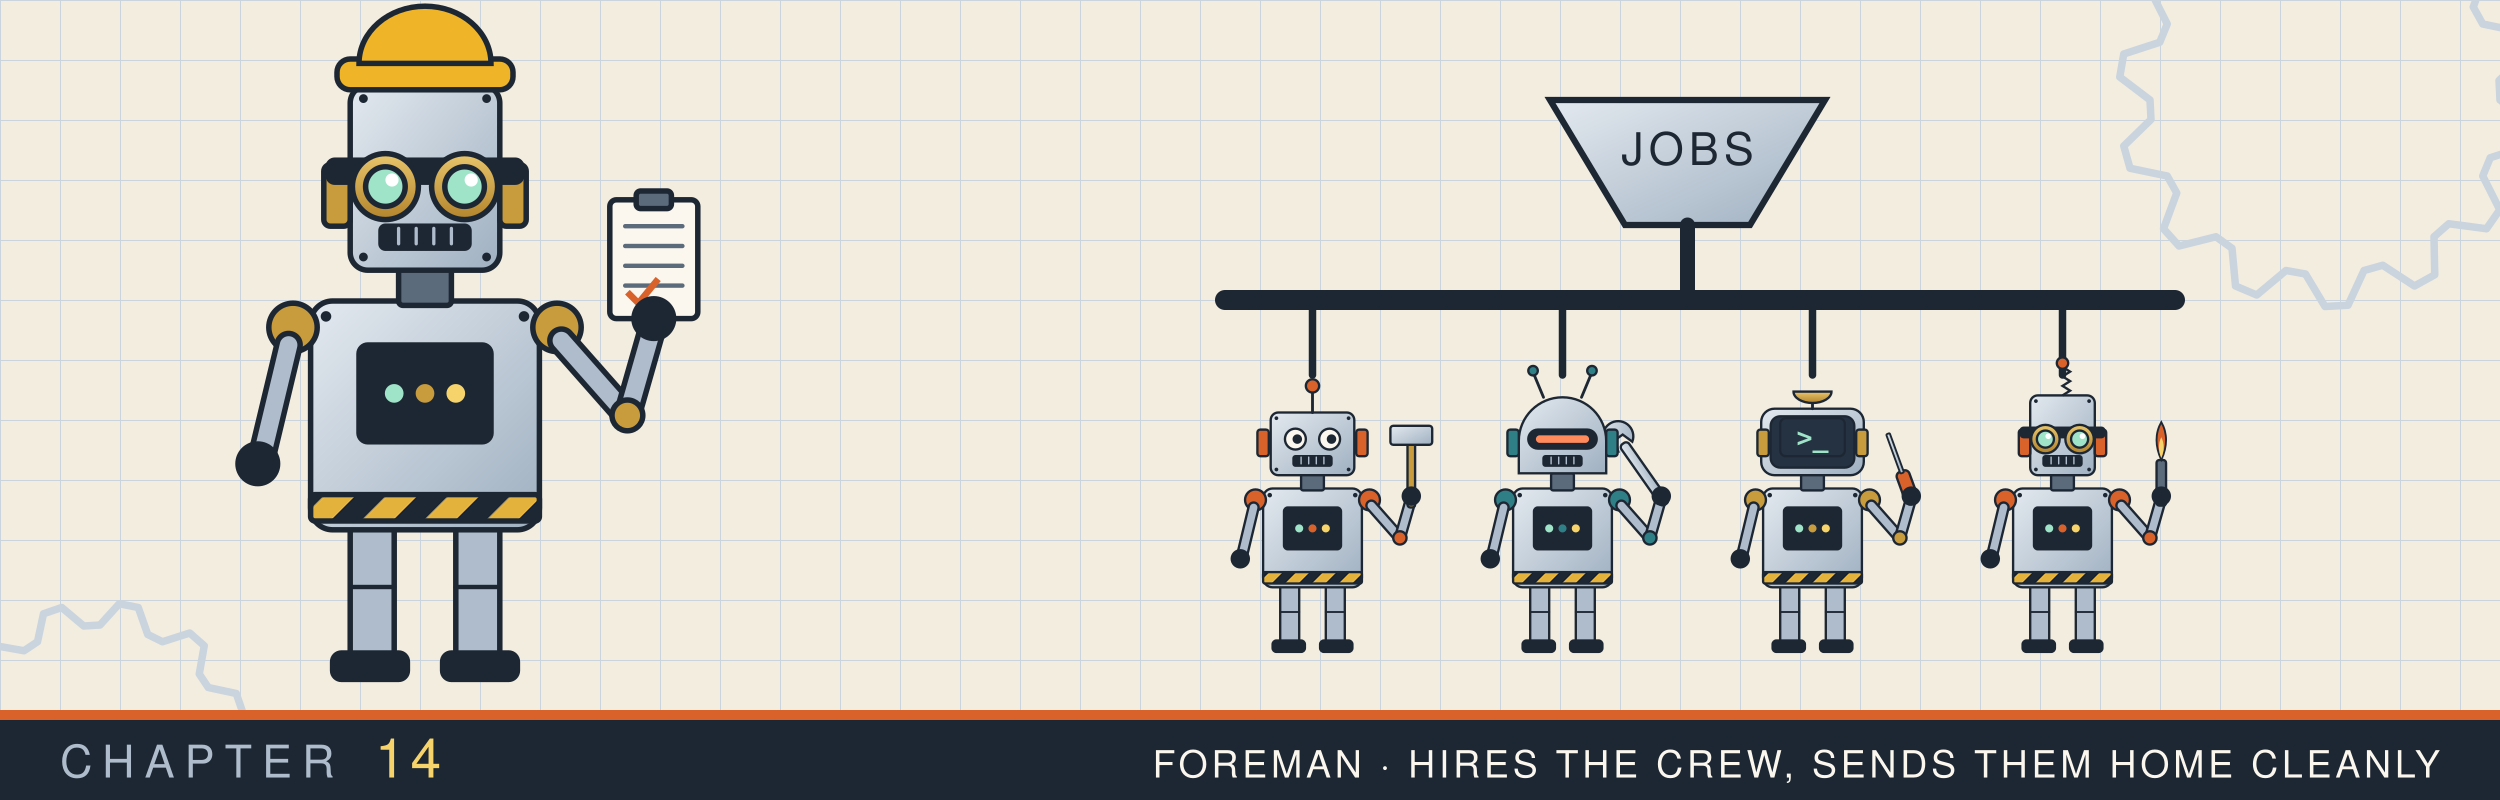
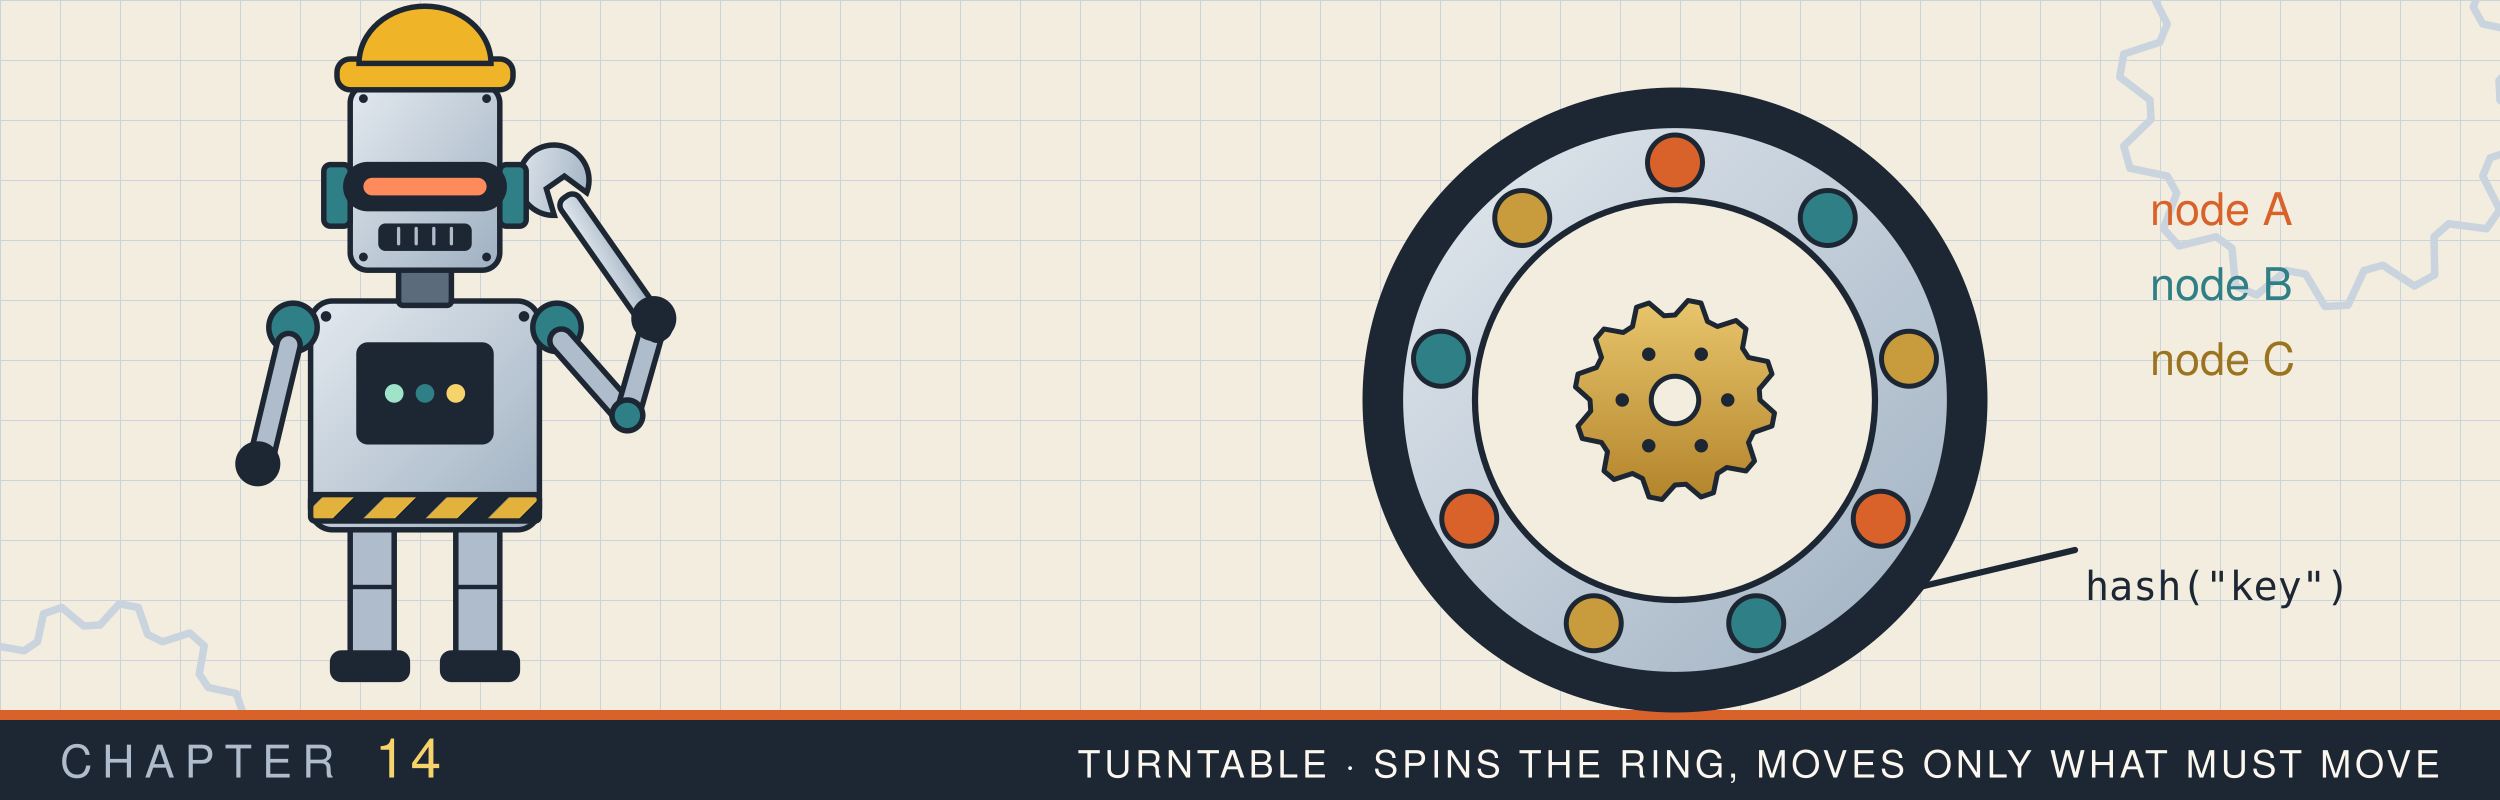
<svg xmlns="http://www.w3.org/2000/svg" viewBox="0 0 1000 320" width="1000" height="320">
  <defs>
    <pattern id="grid" width="24" height="24" patternUnits="userSpaceOnUse">
      <path d="M 24 0 L 0 0 0 24" fill="none" stroke="#c9d4de" stroke-width="0.8" />
    </pattern>
    <pattern id="hatch" width="6" height="6" patternUnits="userSpaceOnUse" patternTransform="rotate(45)">
      <line x1="0" y1="0" x2="0" y2="6" stroke="#1d2733" stroke-width="1.1" opacity="0.55" />
    </pattern>
    <pattern id="hatch-fine" width="4" height="4" patternUnits="userSpaceOnUse" patternTransform="rotate(-35)">
      <line x1="0" y1="0" x2="0" y2="4" stroke="#1d2733" stroke-width="0.7" opacity="0.4" />
    </pattern>
    <pattern id="stripes" width="20" height="20" patternUnits="userSpaceOnUse" patternTransform="rotate(45)">
      <rect width="10" height="20" fill="#1d2733" />
      <rect x="10" width="10" height="20" fill="#e3b23c" />
    </pattern>
    <linearGradient id="steel" x1="0" x2="1" y1="0" y2="1">
      <stop offset="0" stop-color="#e3e9ef" />
      <stop offset="1" stop-color="#9fb0c1" />
    </linearGradient>
    <linearGradient id="brass" x1="0" x2="0" y1="0" y2="1">
      <stop offset="0" stop-color="#e8c56b" />
      <stop offset="1" stop-color="#b3842c" />
    </linearGradient>
    <linearGradient id="copper" x1="0" x2="0" y1="0" y2="1">
      <stop offset="0" stop-color="#ee8a52" />
      <stop offset="1" stop-color="#b9471b" />
    </linearGradient>
  </defs>
  <rect x="0.0" y="0.0" width="1000.0" height="320.0" rx="0" fill="#f3ede0" stroke="none" stroke-width="0" />
  <rect x="0.0" y="0.0" width="1000.0" height="320.0" rx="0" fill="url(#grid)" stroke="none" stroke-width="0" />
  <polygon points="1000.0,40.0 1012.1,49.2 1010.5,58.4 996.1,63.1 993.1,70.4 999.9,83.9 994.6,91.5 979.5,89.5 973.6,94.7 973.9,109.9 965.8,114.4 953.1,106.1 945.6,108.2 939.2,122.1 930.0,122.6 922.2,109.6 914.4,108.2 902.7,118.0 894.2,114.4 892.8,99.3 886.4,94.7 871.6,98.4 865.4,91.5 870.7,77.2 866.9,70.4 852.0,67.3 849.5,58.4 860.4,47.8 860.0,40.0 847.9,30.8 849.5,21.6 863.9,16.9 866.9,9.6 860.1,-3.9 865.4,-11.5 880.5,-9.5 886.4,-14.7 886.1,-29.9 894.2,-34.4 906.9,-26.1 914.4,-28.2 920.8,-42.1 930.0,-42.6 937.8,-29.6 945.6,-28.2 957.3,-38.0 965.8,-34.4 967.2,-19.3 973.6,-14.7 988.4,-18.4 994.6,-11.5 989.3,2.8 993.1,9.6 1008.0,12.7 1010.5,21.6 999.6,32.2" fill="none" stroke="#c9d4de" stroke-width="3" stroke-linejoin="round" />
  <polygon points="90.0,300.0 98.5,307.7 97.0,315.3 86.2,319.1 83.3,325.0 86.8,335.9 81.7,341.7 70.4,339.7 65.0,343.3 62.6,354.5 55.3,357.0 46.5,349.6 40.0,350.0 32.3,358.5 24.7,357.0 20.9,346.2 15.0,343.3 4.1,346.8 -1.7,341.7 0.3,330.4 -3.3,325.0 -14.5,322.6 -17.0,315.3 -9.6,306.5 -10.0,300.0 -18.5,292.3 -17.0,284.7 -6.2,280.9 -3.3,275.0 -6.8,264.1 -1.7,258.3 9.6,260.3 15.0,256.7 17.4,245.5 24.7,243.0 33.5,250.4 40.0,250.0 47.7,241.5 55.3,243.0 59.1,253.8 65.0,256.7 75.9,253.2 81.7,258.3 79.7,269.6 83.3,275.0 94.5,277.4 97.0,284.7 89.6,293.5" fill="none" stroke="#c9d4de" stroke-width="3" stroke-linejoin="round" />
  <rect x="0.0" y="288.0" width="1000.0" height="32.0" rx="0" fill="#1d2733" stroke="none" stroke-width="0" />
  <rect x="0.0" y="284.0" width="1000.0" height="4.0" rx="0" fill="#d9622b" stroke="none" stroke-width="0" />
  <text x="24.0" y="311.0" font-family="DIN Condensed, Avenir Next Condensed, Helvetica Neue, sans-serif" font-size="18" fill="#aebccb" text-anchor="start" font-weight="normal" letter-spacing="4">CHAPTER</text>
-   <text x="976.0" y="311.0" font-family="DIN Condensed, Avenir Next Condensed, Helvetica Neue, sans-serif" font-size="15" fill="#fbf7ee" text-anchor="end" font-weight="normal" letter-spacing="1.5">FOREMAN · HIRES THE CREW, SENDS THEM HOME CLEANLY</text>
+   <text x="976.0" y="311.0" font-family="DIN Condensed, Avenir Next Condensed, Helvetica Neue, sans-serif" font-size="15" fill="#fbf7ee" text-anchor="end" font-weight="normal" letter-spacing="1.5">TURNTABLE · SPINS THE RING, MOVES ONLY WHAT MUST MOVE</text>
  <text x="150.0" y="311.0" font-family="DIN Condensed, Avenir Next Condensed, Helvetica Neue, sans-serif" font-size="22" fill="#f6d36b" text-anchor="start" font-weight="normal" letter-spacing="2">14</text>
  <g transform="translate(170.0 270.0) scale(0.88)">
-     <rect x="-34.0" y="-70.0" width="20.0" height="64.0" rx="3" fill="#aebccb" stroke="#1d2733" stroke-width="2.5" />
-     <rect x="14.0" y="-70.0" width="20.0" height="64.0" rx="3" fill="#aebccb" stroke="#1d2733" stroke-width="2.5" />
-     <rect x="-42.0" y="-10.0" width="34.0" height="12.0" rx="4" fill="#1d2733" stroke="#1d2733" stroke-width="2.5" />
-     <rect x="8.0" y="-10.0" width="34.0" height="12.0" rx="4" fill="#1d2733" stroke="#1d2733" stroke-width="2.5" />
-     <line x1="-34.0" y1="-40.0" x2="-14.0" y2="-40.0" stroke="#1d2733" stroke-width="2" stroke-linecap="round" />
-     <line x1="14.0" y1="-40.0" x2="34.0" y2="-40.0" stroke="#1d2733" stroke-width="2" stroke-linecap="round" />
-     <rect x="-52.0" y="-170.0" width="104.0" height="104.0" rx="10" fill="url(#steel)" stroke="#1d2733" stroke-width="2.5" />
-     <circle cx="-45.0" cy="-163.0" r="2.4" fill="#1d2733" />
-     <circle cx="45.0" cy="-163.0" r="2.4" fill="#1d2733" />
-     <circle cx="-45.0" cy="-73.0" r="2.4" fill="#1d2733" />
-     <circle cx="45.0" cy="-73.0" r="2.4" fill="#1d2733" />
-     <rect x="-30.0" y="-150.0" width="60.0" height="44.0" rx="4" fill="#1d2733" stroke="#1d2733" stroke-width="2.5" />
-     <rect x="-52.0" y="-82.0" width="104.0" height="12.0" rx="2" fill="url(#stripes)" stroke="#1d2733" stroke-width="2.5" />
-     <circle cx="-14.0" cy="-128.0" r="5.0" fill="#9fe3c8" stroke="#1d2733" stroke-width="1.5" />
-     <circle cx="0.0" cy="-128.0" r="5.0" fill="#c89b3c" stroke="#1d2733" stroke-width="1.5" />
-     <circle cx="14.0" cy="-128.0" r="5.0" fill="#f6d36b" stroke="#1d2733" stroke-width="1.5" />
-     <circle cx="-60.0" cy="-158.0" r="11.0" fill="#c89b3c" stroke="#1d2733" stroke-width="2.5" />
-     <line x1="-62.0" y1="-150.0" x2="-74.0" y2="-100.0" stroke="#1d2733" stroke-width="13" stroke-linecap="round" />
-     <line x1="-62.0" y1="-150.0" x2="-74.0" y2="-100.0" stroke="#aebccb" stroke-width="8" stroke-linecap="round" />
-     <circle cx="-76.0" cy="-96.0" r="9.0" fill="#1d2733" stroke="#1d2733" stroke-width="2.5" />
-     <circle cx="60.0" cy="-158.0" r="11.0" fill="#c89b3c" stroke="#1d2733" stroke-width="2.5" />
-     <line x1="62.0" y1="-152.0" x2="92.0" y2="-118.0" stroke="#1d2733" stroke-width="13" stroke-linecap="round" />
-     <line x1="62.0" y1="-152.0" x2="92.0" y2="-118.0" stroke="#aebccb" stroke-width="8" stroke-linecap="round" />
-     <line x1="92.0" y1="-118.0" x2="104.0" y2="-160.0" stroke="#1d2733" stroke-width="13" stroke-linecap="round" />
-     <line x1="92.0" y1="-118.0" x2="104.0" y2="-160.0" stroke="#aebccb" stroke-width="8" stroke-linecap="round" />
-     <circle cx="92.0" cy="-118.0" r="7.0" fill="#c89b3c" stroke="#1d2733" stroke-width="2.5" />
-     <rect x="84.0" y="-216.0" width="40.0" height="54.0" rx="3" fill="#fbf7ee" stroke="#1d2733" stroke-width="2.5" />
-     <rect x="96.0" y="-220.0" width="16.0" height="8.0" rx="2" fill="#5b6b7c" stroke="#1d2733" stroke-width="2.5" />
-     <line x1="91.0" y1="-204.0" x2="117.0" y2="-204.0" stroke="#5b6b7c" stroke-width="2" stroke-linecap="round" />
-     <line x1="91.0" y1="-195.0" x2="117.0" y2="-195.0" stroke="#5b6b7c" stroke-width="2" stroke-linecap="round" />
-     <line x1="91.0" y1="-186.0" x2="117.0" y2="-186.0" stroke="#5b6b7c" stroke-width="2" stroke-linecap="round" />
-     <line x1="91.0" y1="-177.0" x2="117.0" y2="-177.0" stroke="#5b6b7c" stroke-width="2" stroke-linecap="round" />
-     <path d="M 92.0 -174.0 l 5 5 l 9 -11" fill="none" stroke="#d9622b" stroke-width="3" />
-     <circle cx="104.0" cy="-162.0" r="9.0" fill="#1d2733" stroke="#1d2733" stroke-width="2.5" />
-     <rect x="-12.0" y="-186.0" width="24.0" height="18.0" rx="2" fill="#5b6b7c" stroke="#1d2733" stroke-width="2.5" />
-     <rect x="-34.0" y="-268.0" width="68.0" height="84.0" rx="8" fill="url(#steel)" stroke="#1d2733" stroke-width="2.5" />
-     <circle cx="-28.0" cy="-262.0" r="2" fill="#1d2733" />
-     <circle cx="28.0" cy="-262.0" r="2" fill="#1d2733" />
-     <circle cx="-28.0" cy="-190.0" r="2" fill="#1d2733" />
-     <circle cx="28.0" cy="-190.0" r="2" fill="#1d2733" />
-     <rect x="-46.0" y="-232.0" width="12.0" height="28.0" rx="3" fill="#c89b3c" stroke="#1d2733" stroke-width="2.5" />
-     <rect x="34.0" y="-232.0" width="12.0" height="28.0" rx="3" fill="#c89b3c" stroke="#1d2733" stroke-width="2.5" />
-     <rect x="-44.0" y="-234.0" width="88.0" height="10.0" rx="3" fill="#1d2733" stroke="#1d2733" stroke-width="2.5" />
-     <circle cx="-18.0" cy="-222.0" r="15.0" fill="url(#brass)" stroke="#1d2733" stroke-width="2.5" />
-     <circle cx="18.0" cy="-222.0" r="15.0" fill="url(#brass)" stroke="#1d2733" stroke-width="2.5" />
-     <circle cx="-18.0" cy="-222.0" r="9.0" fill="#9fe3c8" stroke="#1d2733" stroke-width="2.5" />
-     <circle cx="18.0" cy="-222.0" r="9.0" fill="#9fe3c8" stroke="#1d2733" stroke-width="2.5" />
-     <circle cx="-15.0" cy="-225.0" r="3.0" fill="#ffffff" stroke="none" stroke-width="0" />
-     <circle cx="21.0" cy="-225.0" r="3.0" fill="#ffffff" stroke="none" stroke-width="0" />
-     <rect x="-20.0" y="-204.0" width="40.0" height="10.0" rx="2" fill="#1d2733" stroke="#1d2733" stroke-width="2.5" />
-     <line x1="-12.0" y1="-203.0" x2="-12.0" y2="-196.0" stroke="#aebccb" stroke-width="1.5" stroke-linecap="round" />
-     <line x1="-4.0" y1="-203.0" x2="-4.0" y2="-196.0" stroke="#aebccb" stroke-width="1.5" stroke-linecap="round" />
-     <line x1="4.0" y1="-203.0" x2="4.0" y2="-196.0" stroke="#aebccb" stroke-width="1.5" stroke-linecap="round" />
-     <line x1="12.0" y1="-203.0" x2="12.0" y2="-196.0" stroke="#aebccb" stroke-width="1.5" stroke-linecap="round" />
-     <rect x="-40.0" y="-280.0" width="80.0" height="14.0" rx="6" fill="#f0b429" stroke="#1d2733" stroke-width="2.5" />
-     <path d="M -30 -278.0 a 30 26 0 0 1 60 0 z" fill="#f0b429" stroke="#1d2733" stroke-width="2.5" />
-   </g>
-   <path d="M 620.0 40.0 h 110 l -30 50 h -50 z" fill="url(#steel)" stroke="#1d2733" stroke-width="2.5" />
-   <text x="675.0" y="66.0" font-family="DIN Condensed, Avenir Next Condensed, Helvetica Neue, sans-serif" font-size="18" fill="#1d2733" text-anchor="middle" font-weight="normal" letter-spacing="2">JOBS</text>
-   <line x1="675.0" y1="90.0" x2="675.0" y2="116.0" stroke="#1d2733" stroke-width="6" stroke-linecap="round" />
-   <line x1="490.0" y1="120.0" x2="870.0" y2="120.0" stroke="#1d2733" stroke-width="8" stroke-linecap="round" />
-   <line x1="525.0" y1="120.0" x2="525.0" y2="150.0" stroke="#1d2733" stroke-width="3" stroke-linecap="round" />
-   <g transform="translate(525.0 260.0) scale(0.38)">
-     <rect x="-34.0" y="-70.0" width="20.0" height="64.0" rx="3" fill="#aebccb" stroke="#1d2733" stroke-width="2.5" />
-     <rect x="14.0" y="-70.0" width="20.0" height="64.0" rx="3" fill="#aebccb" stroke="#1d2733" stroke-width="2.5" />
-     <rect x="-42.0" y="-10.0" width="34.0" height="12.0" rx="4" fill="#1d2733" stroke="#1d2733" stroke-width="2.5" />
-     <rect x="8.0" y="-10.0" width="34.0" height="12.0" rx="4" fill="#1d2733" stroke="#1d2733" stroke-width="2.5" />
-     <line x1="-34.0" y1="-40.0" x2="-14.0" y2="-40.0" stroke="#1d2733" stroke-width="2" stroke-linecap="round" />
-     <line x1="14.0" y1="-40.0" x2="34.0" y2="-40.0" stroke="#1d2733" stroke-width="2" stroke-linecap="round" />
-     <rect x="-52.0" y="-170.0" width="104.0" height="104.0" rx="10" fill="url(#steel)" stroke="#1d2733" stroke-width="2.5" />
-     <circle cx="-45.0" cy="-163.0" r="2.4" fill="#1d2733" />
-     <circle cx="45.0" cy="-163.0" r="2.4" fill="#1d2733" />
-     <circle cx="-45.0" cy="-73.0" r="2.4" fill="#1d2733" />
-     <circle cx="45.0" cy="-73.0" r="2.4" fill="#1d2733" />
-     <rect x="-30.0" y="-150.0" width="60.0" height="44.0" rx="4" fill="#1d2733" stroke="#1d2733" stroke-width="2.5" />
-     <rect x="-52.0" y="-82.0" width="104.0" height="12.0" rx="2" fill="url(#stripes)" stroke="#1d2733" stroke-width="2.5" />
-     <circle cx="-14.0" cy="-128.0" r="5.0" fill="#9fe3c8" stroke="#1d2733" stroke-width="1.5" />
-     <circle cx="0.0" cy="-128.0" r="5.0" fill="#d9622b" stroke="#1d2733" stroke-width="1.5" />
-     <circle cx="14.0" cy="-128.0" r="5.0" fill="#f6d36b" stroke="#1d2733" stroke-width="1.5" />
-     <circle cx="-60.0" cy="-158.0" r="11.0" fill="#d9622b" stroke="#1d2733" stroke-width="2.5" />
-     <line x1="-62.0" y1="-150.0" x2="-74.0" y2="-100.0" stroke="#1d2733" stroke-width="13" stroke-linecap="round" />
-     <line x1="-62.0" y1="-150.0" x2="-74.0" y2="-100.0" stroke="#aebccb" stroke-width="8" stroke-linecap="round" />
-     <circle cx="-76.0" cy="-96.0" r="9.0" fill="#1d2733" stroke="#1d2733" stroke-width="2.5" />
-     <circle cx="60.0" cy="-158.0" r="11.0" fill="#d9622b" stroke="#1d2733" stroke-width="2.5" />
-     <line x1="62.0" y1="-152.0" x2="92.0" y2="-118.0" stroke="#1d2733" stroke-width="13" stroke-linecap="round" />
-     <line x1="62.0" y1="-152.0" x2="92.0" y2="-118.0" stroke="#aebccb" stroke-width="8" stroke-linecap="round" />
-     <line x1="92.0" y1="-118.0" x2="104.0" y2="-160.0" stroke="#1d2733" stroke-width="13" stroke-linecap="round" />
-     <line x1="92.0" y1="-118.0" x2="104.0" y2="-160.0" stroke="#aebccb" stroke-width="8" stroke-linecap="round" />
-     <circle cx="92.0" cy="-118.0" r="7.0" fill="#d9622b" stroke="#1d2733" stroke-width="2.5" />
-     <rect x="100.0" y="-220.0" width="8.0" height="70.0" rx="3" fill="#c89b3c" stroke="#1d2733" stroke-width="2.5" />
-     <rect x="82.0" y="-236.0" width="44.0" height="20.0" rx="3" fill="url(#steel)" stroke="#1d2733" stroke-width="2.5" />
-     <circle cx="104.0" cy="-162.0" r="9.0" fill="#1d2733" stroke="#1d2733" stroke-width="2.5" />
-     <rect x="-12.0" y="-186.0" width="24.0" height="18.0" rx="2" fill="#5b6b7c" stroke="#1d2733" stroke-width="2.5" />
-     <rect x="-44.0" y="-250.0" width="88.0" height="66.0" rx="8" fill="url(#steel)" stroke="#1d2733" stroke-width="2.5" />
-     <circle cx="-38.0" cy="-244.0" r="2" fill="#1d2733" />
-     <circle cx="38.0" cy="-244.0" r="2" fill="#1d2733" />
-     <circle cx="-38.0" cy="-190.0" r="2" fill="#1d2733" />
-     <circle cx="38.0" cy="-190.0" r="2" fill="#1d2733" />
-     <rect x="-58.0" y="-232.0" width="12.0" height="28.0" rx="3" fill="#d9622b" stroke="#1d2733" stroke-width="2.5" />
-     <rect x="46.0" y="-232.0" width="12.0" height="28.0" rx="3" fill="#d9622b" stroke="#1d2733" stroke-width="2.5" />
-     <circle cx="-18.0" cy="-222.0" r="11.0" fill="#fbf7ee" stroke="#1d2733" stroke-width="2.5" />
-     <circle cx="18.0" cy="-222.0" r="11.0" fill="#fbf7ee" stroke="#1d2733" stroke-width="2.5" />
-     <circle cx="-16.0" cy="-222.0" r="5.0" fill="#1d2733" stroke="none" stroke-width="0" />
-     <circle cx="20.0" cy="-222.0" r="5.0" fill="#1d2733" stroke="none" stroke-width="0" />
-     <rect x="-20.0" y="-204.0" width="40.0" height="10.0" rx="2" fill="#1d2733" stroke="#1d2733" stroke-width="2.5" />
-     <line x1="-12.0" y1="-203.0" x2="-12.0" y2="-196.0" stroke="#aebccb" stroke-width="1.5" stroke-linecap="round" />
-     <line x1="-4.0" y1="-203.0" x2="-4.0" y2="-196.0" stroke="#aebccb" stroke-width="1.5" stroke-linecap="round" />
-     <line x1="4.0" y1="-203.0" x2="4.0" y2="-196.0" stroke="#aebccb" stroke-width="1.5" stroke-linecap="round" />
-     <line x1="12.0" y1="-203.0" x2="12.0" y2="-196.0" stroke="#aebccb" stroke-width="1.5" stroke-linecap="round" />
-     <line x1="0.0" y1="-250.0" x2="0.0" y2="-274.0" stroke="#1d2733" stroke-width="3" stroke-linecap="round" />
-     <circle cx="0.0" cy="-278.0" r="7.0" fill="#d9622b" stroke="#1d2733" stroke-width="2.5" />
-   </g>
-   <line x1="625.0" y1="120.0" x2="625.0" y2="150.0" stroke="#1d2733" stroke-width="3" stroke-linecap="round" />
-   <g transform="translate(625.0 260.0) scale(0.38)">
    <rect x="-34.0" y="-70.0" width="20.0" height="64.0" rx="3" fill="#aebccb" stroke="#1d2733" stroke-width="2.5" />
    <rect x="14.0" y="-70.0" width="20.0" height="64.0" rx="3" fill="#aebccb" stroke="#1d2733" stroke-width="2.5" />
    <rect x="-42.0" y="-10.0" width="34.0" height="12.0" rx="4" fill="#1d2733" stroke="#1d2733" stroke-width="2.5" />
    <rect x="8.0" y="-10.0" width="34.0" height="12.0" rx="4" fill="#1d2733" stroke="#1d2733" stroke-width="2.5" />
    <line x1="-34.0" y1="-40.0" x2="-14.0" y2="-40.0" stroke="#1d2733" stroke-width="2" stroke-linecap="round" />
    <line x1="14.0" y1="-40.0" x2="34.0" y2="-40.0" stroke="#1d2733" stroke-width="2" stroke-linecap="round" />
    <rect x="-52.0" y="-170.0" width="104.0" height="104.0" rx="10" fill="url(#steel)" stroke="#1d2733" stroke-width="2.5" />
    <circle cx="-45.0" cy="-163.0" r="2.4" fill="#1d2733" />
    <circle cx="45.0" cy="-163.0" r="2.4" fill="#1d2733" />
    <circle cx="-45.0" cy="-73.0" r="2.4" fill="#1d2733" />
    <circle cx="45.0" cy="-73.0" r="2.4" fill="#1d2733" />
    <rect x="-30.0" y="-150.0" width="60.0" height="44.0" rx="4" fill="#1d2733" stroke="#1d2733" stroke-width="2.5" />
    <rect x="-52.0" y="-82.0" width="104.0" height="12.0" rx="2" fill="url(#stripes)" stroke="#1d2733" stroke-width="2.5" />
    <circle cx="-14.0" cy="-128.0" r="5.0" fill="#9fe3c8" stroke="#1d2733" stroke-width="1.5" />
    <circle cx="0.0" cy="-128.0" r="5.0" fill="#2f7f86" stroke="#1d2733" stroke-width="1.5" />
    <circle cx="14.0" cy="-128.0" r="5.0" fill="#f6d36b" stroke="#1d2733" stroke-width="1.5" />
    <circle cx="-60.0" cy="-158.0" r="11.0" fill="#2f7f86" stroke="#1d2733" stroke-width="2.5" />
    <line x1="-62.0" y1="-150.0" x2="-74.0" y2="-100.0" stroke="#1d2733" stroke-width="13" stroke-linecap="round" />
    <line x1="-62.0" y1="-150.0" x2="-74.0" y2="-100.0" stroke="#aebccb" stroke-width="8" stroke-linecap="round" />
    <circle cx="-76.0" cy="-96.0" r="9.0" fill="#1d2733" stroke="#1d2733" stroke-width="2.5" />
    <circle cx="60.0" cy="-158.0" r="11.0" fill="#2f7f86" stroke="#1d2733" stroke-width="2.5" />
    <line x1="62.0" y1="-152.0" x2="92.0" y2="-118.0" stroke="#1d2733" stroke-width="13" stroke-linecap="round" />
    <line x1="62.0" y1="-152.0" x2="92.0" y2="-118.0" stroke="#aebccb" stroke-width="8" stroke-linecap="round" />
    <line x1="92.0" y1="-118.0" x2="104.0" y2="-160.0" stroke="#1d2733" stroke-width="13" stroke-linecap="round" />
    <line x1="92.0" y1="-118.0" x2="104.0" y2="-160.0" stroke="#aebccb" stroke-width="8" stroke-linecap="round" />
    <circle cx="92.0" cy="-118.0" r="7.0" fill="#2f7f86" stroke="#1d2733" stroke-width="2.5" />
    <g transform="rotate(-35 104.0 -160.0)">
      <rect x="99.0" y="-230.0" width="10.0" height="78.0" rx="4" fill="url(#steel)" stroke="#1d2733" stroke-width="2.5" />
      <path d="M 95.0 -226.0 a 16 16 0 1 1 18 0 l -4 -12 h -10 z" fill="url(#steel)" stroke="#1d2733" stroke-width="2.5" />
    </g>
    <circle cx="104.0" cy="-162.0" r="9.0" fill="#1d2733" stroke="#1d2733" stroke-width="2.5" />
    <rect x="-12.0" y="-186.0" width="24.0" height="18.0" rx="2" fill="#5b6b7c" stroke="#1d2733" stroke-width="2.5" />
-     <path d="M -46 -186 v -34 a 46 46 0 0 1 92 0 v 34 z" fill="url(#steel)" stroke="#1d2733" stroke-width="2.5" />
-     <rect x="-58.0" y="-232.0" width="12.0" height="28.0" rx="3" fill="#2f7f86" stroke="#1d2733" stroke-width="2.5" />
-     <rect x="46.0" y="-232.0" width="12.0" height="28.0" rx="3" fill="#2f7f86" stroke="#1d2733" stroke-width="2.5" />
+     <rect x="-34.0" y="-268.0" width="68.0" height="84.0" rx="8" fill="url(#steel)" stroke="#1d2733" stroke-width="2.5" />
+     <circle cx="-28.0" cy="-262.0" r="2" fill="#1d2733" />
+     <circle cx="28.0" cy="-262.0" r="2" fill="#1d2733" />
+     <circle cx="-28.0" cy="-190.0" r="2" fill="#1d2733" />
+     <circle cx="28.0" cy="-190.0" r="2" fill="#1d2733" />
+     <rect x="-46.0" y="-232.0" width="12.0" height="28.0" rx="3" fill="#2f7f86" stroke="#1d2733" stroke-width="2.5" />
+     <rect x="34.0" y="-232.0" width="12.0" height="28.0" rx="3" fill="#2f7f86" stroke="#1d2733" stroke-width="2.5" />
    <rect x="-36.0" y="-232.0" width="72.0" height="20.0" rx="10" fill="#1d2733" stroke="#1d2733" stroke-width="2.5" />
    <rect x="-28.0" y="-226.0" width="56.0" height="8.0" rx="4" fill="#ff8a5c" stroke="none" stroke-width="0" />
    <rect x="-20.0" y="-204.0" width="40.0" height="10.0" rx="2" fill="#1d2733" stroke="#1d2733" stroke-width="2.5" />
    <line x1="-12.0" y1="-203.0" x2="-12.0" y2="-196.0" stroke="#aebccb" stroke-width="1.5" stroke-linecap="round" />
    <line x1="-4.0" y1="-203.0" x2="-4.0" y2="-196.0" stroke="#aebccb" stroke-width="1.5" stroke-linecap="round" />
    <line x1="4.0" y1="-203.0" x2="4.0" y2="-196.0" stroke="#aebccb" stroke-width="1.5" stroke-linecap="round" />
    <line x1="12.0" y1="-203.0" x2="12.0" y2="-196.0" stroke="#aebccb" stroke-width="1.5" stroke-linecap="round" />
-     <line x1="-20.0" y1="-266.0" x2="-30.0" y2="-290.0" stroke="#1d2733" stroke-width="3" stroke-linecap="round" />
-     <circle cx="-31.0" cy="-294.0" r="5.0" fill="#2f7f86" stroke="#1d2733" stroke-width="2.5" />
-     <line x1="20.0" y1="-266.0" x2="30.0" y2="-290.0" stroke="#1d2733" stroke-width="3" stroke-linecap="round" />
-     <circle cx="31.0" cy="-294.0" r="5.0" fill="#2f7f86" stroke="#1d2733" stroke-width="2.5" />
+     <rect x="-40.0" y="-280.0" width="80.0" height="14.0" rx="6" fill="#f0b429" stroke="#1d2733" stroke-width="2.5" />
+     <path d="M -30 -278.0 a 30 26 0 0 1 60 0 z" fill="#f0b429" stroke="#1d2733" stroke-width="2.5" />
  </g>
-   <line x1="725.0" y1="120.0" x2="725.0" y2="150.0" stroke="#1d2733" stroke-width="3" stroke-linecap="round" />
-   <g transform="translate(725.0 260.0) scale(0.38)">
-     <rect x="-34.0" y="-70.0" width="20.0" height="64.0" rx="3" fill="#aebccb" stroke="#1d2733" stroke-width="2.5" />
-     <rect x="14.0" y="-70.0" width="20.0" height="64.0" rx="3" fill="#aebccb" stroke="#1d2733" stroke-width="2.5" />
-     <rect x="-42.0" y="-10.0" width="34.0" height="12.0" rx="4" fill="#1d2733" stroke="#1d2733" stroke-width="2.5" />
-     <rect x="8.0" y="-10.0" width="34.0" height="12.0" rx="4" fill="#1d2733" stroke="#1d2733" stroke-width="2.5" />
-     <line x1="-34.0" y1="-40.0" x2="-14.0" y2="-40.0" stroke="#1d2733" stroke-width="2" stroke-linecap="round" />
-     <line x1="14.0" y1="-40.0" x2="34.0" y2="-40.0" stroke="#1d2733" stroke-width="2" stroke-linecap="round" />
-     <rect x="-52.0" y="-170.0" width="104.0" height="104.0" rx="10" fill="url(#steel)" stroke="#1d2733" stroke-width="2.5" />
-     <circle cx="-45.0" cy="-163.0" r="2.4" fill="#1d2733" />
-     <circle cx="45.0" cy="-163.0" r="2.4" fill="#1d2733" />
-     <circle cx="-45.0" cy="-73.0" r="2.4" fill="#1d2733" />
-     <circle cx="45.0" cy="-73.0" r="2.4" fill="#1d2733" />
-     <rect x="-30.0" y="-150.0" width="60.0" height="44.0" rx="4" fill="#1d2733" stroke="#1d2733" stroke-width="2.5" />
-     <rect x="-52.0" y="-82.0" width="104.0" height="12.0" rx="2" fill="url(#stripes)" stroke="#1d2733" stroke-width="2.5" />
-     <circle cx="-14.0" cy="-128.0" r="5.0" fill="#9fe3c8" stroke="#1d2733" stroke-width="1.5" />
-     <circle cx="0.0" cy="-128.0" r="5.0" fill="#c89b3c" stroke="#1d2733" stroke-width="1.5" />
-     <circle cx="14.0" cy="-128.0" r="5.0" fill="#f6d36b" stroke="#1d2733" stroke-width="1.5" />
-     <circle cx="-60.0" cy="-158.0" r="11.0" fill="#c89b3c" stroke="#1d2733" stroke-width="2.5" />
-     <line x1="-62.0" y1="-150.0" x2="-74.0" y2="-100.0" stroke="#1d2733" stroke-width="13" stroke-linecap="round" />
-     <line x1="-62.0" y1="-150.0" x2="-74.0" y2="-100.0" stroke="#aebccb" stroke-width="8" stroke-linecap="round" />
-     <circle cx="-76.0" cy="-96.0" r="9.0" fill="#1d2733" stroke="#1d2733" stroke-width="2.5" />
-     <circle cx="60.0" cy="-158.0" r="11.0" fill="#c89b3c" stroke="#1d2733" stroke-width="2.5" />
-     <line x1="62.0" y1="-152.0" x2="92.0" y2="-118.0" stroke="#1d2733" stroke-width="13" stroke-linecap="round" />
-     <line x1="62.0" y1="-152.0" x2="92.0" y2="-118.0" stroke="#aebccb" stroke-width="8" stroke-linecap="round" />
-     <line x1="92.0" y1="-118.0" x2="104.0" y2="-160.0" stroke="#1d2733" stroke-width="13" stroke-linecap="round" />
-     <line x1="92.0" y1="-118.0" x2="104.0" y2="-160.0" stroke="#aebccb" stroke-width="8" stroke-linecap="round" />
-     <circle cx="92.0" cy="-118.0" r="7.0" fill="#c89b3c" stroke="#1d2733" stroke-width="2.5" />
-     <g transform="rotate(-20 104.0 -160.0)">
-       <rect x="97.0" y="-190.0" width="14.0" height="36.0" rx="5" fill="#d9622b" stroke="#1d2733" stroke-width="2.5" />
-       <rect x="102.0" y="-232.0" width="4.0" height="44.0" rx="1" fill="url(#steel)" stroke="#1d2733" stroke-width="2" />
-     </g>
-     <circle cx="104.0" cy="-162.0" r="9.0" fill="#1d2733" stroke="#1d2733" stroke-width="2.5" />
-     <rect x="-12.0" y="-186.0" width="24.0" height="18.0" rx="2" fill="#5b6b7c" stroke="#1d2733" stroke-width="2.5" />
-     <rect x="-54.0" y="-254.0" width="108.0" height="70.0" rx="14" fill="url(#steel)" stroke="#1d2733" stroke-width="2.5" />
-     <rect x="-44.0" y="-246.0" width="88.0" height="54.0" rx="10" fill="#243241" stroke="#1d2733" stroke-width="2.5" />
-     <rect x="-58.0" y="-232.0" width="12.0" height="28.0" rx="3" fill="#c89b3c" stroke="#1d2733" stroke-width="2.5" />
-     <rect x="46.0" y="-232.0" width="12.0" height="28.0" rx="3" fill="#c89b3c" stroke="#1d2733" stroke-width="2.5" />
-     <rect x="-34.0" y="-244.0" width="68.0" height="40.0" rx="6" fill="#243241" stroke="#1d2733" stroke-width="2.5" />
-     <text x="0.0" y="-214.0" font-family="Menlo, monospace" font-size="28" fill="#9fe3c8" text-anchor="middle" font-weight="bold" letter-spacing="0">&gt;_</text>
-     <line x1="0.0" y1="-254.0" x2="0.0" y2="-270.0" stroke="#1d2733" stroke-width="3" stroke-linecap="round" />
-     <path d="M -20 -272.0 a 20 12 0 0 0 40 0 z" fill="url(#brass)" stroke="#1d2733" stroke-width="2.5" />
-   </g>
-   <line x1="825.0" y1="120.0" x2="825.0" y2="150.0" stroke="#1d2733" stroke-width="3" stroke-linecap="round" />
-   <g transform="translate(825.0 260.0) scale(0.38)">
-     <rect x="-34.0" y="-70.0" width="20.0" height="64.0" rx="3" fill="#aebccb" stroke="#1d2733" stroke-width="2.5" />
-     <rect x="14.0" y="-70.0" width="20.0" height="64.0" rx="3" fill="#aebccb" stroke="#1d2733" stroke-width="2.5" />
-     <rect x="-42.0" y="-10.0" width="34.0" height="12.0" rx="4" fill="#1d2733" stroke="#1d2733" stroke-width="2.5" />
-     <rect x="8.0" y="-10.0" width="34.0" height="12.0" rx="4" fill="#1d2733" stroke="#1d2733" stroke-width="2.5" />
-     <line x1="-34.0" y1="-40.0" x2="-14.0" y2="-40.0" stroke="#1d2733" stroke-width="2" stroke-linecap="round" />
-     <line x1="14.0" y1="-40.0" x2="34.0" y2="-40.0" stroke="#1d2733" stroke-width="2" stroke-linecap="round" />
-     <rect x="-52.0" y="-170.0" width="104.0" height="104.0" rx="10" fill="url(#steel)" stroke="#1d2733" stroke-width="2.5" />
-     <circle cx="-45.0" cy="-163.0" r="2.4" fill="#1d2733" />
-     <circle cx="45.0" cy="-163.0" r="2.4" fill="#1d2733" />
-     <circle cx="-45.0" cy="-73.0" r="2.4" fill="#1d2733" />
-     <circle cx="45.0" cy="-73.0" r="2.4" fill="#1d2733" />
-     <rect x="-30.0" y="-150.0" width="60.0" height="44.0" rx="4" fill="#1d2733" stroke="#1d2733" stroke-width="2.5" />
-     <rect x="-52.0" y="-82.0" width="104.0" height="12.0" rx="2" fill="url(#stripes)" stroke="#1d2733" stroke-width="2.5" />
-     <circle cx="-14.0" cy="-128.0" r="5.0" fill="#9fe3c8" stroke="#1d2733" stroke-width="1.5" />
-     <circle cx="0.0" cy="-128.0" r="5.0" fill="#d9622b" stroke="#1d2733" stroke-width="1.5" />
-     <circle cx="14.0" cy="-128.0" r="5.0" fill="#f6d36b" stroke="#1d2733" stroke-width="1.5" />
-     <circle cx="-60.0" cy="-158.0" r="11.0" fill="#d9622b" stroke="#1d2733" stroke-width="2.5" />
-     <line x1="-62.0" y1="-150.0" x2="-74.0" y2="-100.0" stroke="#1d2733" stroke-width="13" stroke-linecap="round" />
-     <line x1="-62.0" y1="-150.0" x2="-74.0" y2="-100.0" stroke="#aebccb" stroke-width="8" stroke-linecap="round" />
-     <circle cx="-76.0" cy="-96.0" r="9.0" fill="#1d2733" stroke="#1d2733" stroke-width="2.5" />
-     <circle cx="60.0" cy="-158.0" r="11.0" fill="#d9622b" stroke="#1d2733" stroke-width="2.5" />
-     <line x1="62.0" y1="-152.0" x2="92.0" y2="-118.0" stroke="#1d2733" stroke-width="13" stroke-linecap="round" />
-     <line x1="62.0" y1="-152.0" x2="92.0" y2="-118.0" stroke="#aebccb" stroke-width="8" stroke-linecap="round" />
-     <line x1="92.0" y1="-118.0" x2="104.0" y2="-160.0" stroke="#1d2733" stroke-width="13" stroke-linecap="round" />
-     <line x1="92.0" y1="-118.0" x2="104.0" y2="-160.0" stroke="#aebccb" stroke-width="8" stroke-linecap="round" />
-     <circle cx="92.0" cy="-118.0" r="7.0" fill="#d9622b" stroke="#1d2733" stroke-width="2.5" />
-     <rect x="99.0" y="-200.0" width="10.0" height="48.0" rx="3" fill="#5b6b7c" stroke="#1d2733" stroke-width="2.5" />
-     <path d="M 104.0 -200.0 q 10 -22 0 -40 q -10 18 0 40 z" fill="#d9622b" stroke="#1d2733" stroke-width="2" />
-     <path d="M 104.0 -202.0 q 5 -12 0 -22 q -5 10 0 22 z" fill="#f6d36b" />
-     <circle cx="104.0" cy="-162.0" r="9.0" fill="#1d2733" stroke="#1d2733" stroke-width="2.5" />
-     <rect x="-12.0" y="-186.0" width="24.0" height="18.0" rx="2" fill="#5b6b7c" stroke="#1d2733" stroke-width="2.5" />
-     <rect x="-34.0" y="-268.0" width="68.0" height="84.0" rx="8" fill="url(#steel)" stroke="#1d2733" stroke-width="2.5" />
-     <circle cx="-28.0" cy="-262.0" r="2" fill="#1d2733" />
-     <circle cx="28.0" cy="-262.0" r="2" fill="#1d2733" />
-     <circle cx="-28.0" cy="-190.0" r="2" fill="#1d2733" />
-     <circle cx="28.0" cy="-190.0" r="2" fill="#1d2733" />
-     <rect x="-46.0" y="-232.0" width="12.0" height="28.0" rx="3" fill="#d9622b" stroke="#1d2733" stroke-width="2.5" />
-     <rect x="34.0" y="-232.0" width="12.0" height="28.0" rx="3" fill="#d9622b" stroke="#1d2733" stroke-width="2.5" />
-     <rect x="-44.0" y="-234.0" width="88.0" height="10.0" rx="3" fill="#1d2733" stroke="#1d2733" stroke-width="2.5" />
-     <circle cx="-18.0" cy="-222.0" r="15.0" fill="url(#brass)" stroke="#1d2733" stroke-width="2.5" />
-     <circle cx="18.0" cy="-222.0" r="15.0" fill="url(#brass)" stroke="#1d2733" stroke-width="2.5" />
-     <circle cx="-18.0" cy="-222.0" r="9.0" fill="#9fe3c8" stroke="#1d2733" stroke-width="2.5" />
-     <circle cx="18.0" cy="-222.0" r="9.0" fill="#9fe3c8" stroke="#1d2733" stroke-width="2.5" />
-     <circle cx="-15.0" cy="-225.0" r="3.0" fill="#ffffff" stroke="none" stroke-width="0" />
-     <circle cx="21.0" cy="-225.0" r="3.0" fill="#ffffff" stroke="none" stroke-width="0" />
-     <rect x="-20.0" y="-204.0" width="40.0" height="10.0" rx="2" fill="#1d2733" stroke="#1d2733" stroke-width="2.5" />
-     <line x1="-12.0" y1="-203.0" x2="-12.0" y2="-196.0" stroke="#aebccb" stroke-width="1.5" stroke-linecap="round" />
-     <line x1="-4.0" y1="-203.0" x2="-4.0" y2="-196.0" stroke="#aebccb" stroke-width="1.5" stroke-linecap="round" />
-     <line x1="4.0" y1="-203.0" x2="4.0" y2="-196.0" stroke="#aebccb" stroke-width="1.5" stroke-linecap="round" />
-     <line x1="12.0" y1="-203.0" x2="12.0" y2="-196.0" stroke="#aebccb" stroke-width="1.5" stroke-linecap="round" />
-     <path d="M 0 -268.0 l 8 -5 l -8 -5 l 8 -5 l -8 -5 l 8 -5 l -8 -5" fill="none" stroke="#1d2733" stroke-width="2.5" />
-     <circle cx="0.0" cy="-302.0" r="6.0" fill="#d9622b" stroke="#1d2733" stroke-width="2.5" />
-   </g>
+   <circle cx="670.0" cy="160.0" r="124.0" fill="#1d2733" stroke="#1d2733" stroke-width="2" />
+   <circle cx="670.0" cy="160.0" r="110.0" fill="url(#steel)" stroke="#1d2733" stroke-width="2.5" />
+   <circle cx="670.0" cy="160.0" r="80.0" fill="#f3ede0" stroke="#1d2733" stroke-width="2.5" />
+   <circle cx="670.0" cy="65.0" r="11.0" fill="#d9622b" stroke="#1d2733" stroke-width="2" />
+   <circle cx="731.1" cy="87.2" r="11.0" fill="#2f7f86" stroke="#1d2733" stroke-width="2" />
+   <circle cx="763.6" cy="143.5" r="11.0" fill="#c89b3c" stroke="#1d2733" stroke-width="2" />
+   <circle cx="752.3" cy="207.5" r="11.0" fill="#d9622b" stroke="#1d2733" stroke-width="2" />
+   <circle cx="702.5" cy="249.3" r="11.0" fill="#2f7f86" stroke="#1d2733" stroke-width="2" />
+   <circle cx="637.5" cy="249.3" r="11.0" fill="#c89b3c" stroke="#1d2733" stroke-width="2" />
+   <circle cx="587.7" cy="207.5" r="11.0" fill="#d9622b" stroke="#1d2733" stroke-width="2" />
+   <circle cx="576.4" cy="143.5" r="11.0" fill="#2f7f86" stroke="#1d2733" stroke-width="2" />
+   <circle cx="608.9" cy="87.2" r="11.0" fill="#c89b3c" stroke="#1d2733" stroke-width="2" />
+   <polygon points="704.0,160.0 709.8,165.2 708.8,170.4 701.4,173.0 699.4,177.0 701.8,184.4 698.4,188.4 690.7,187.0 687.0,189.4 685.4,197.1 680.4,198.8 674.4,193.7 670.0,194.0 664.8,199.8 659.6,198.8 657.0,191.4 653.0,189.4 645.6,191.8 641.6,188.4 643.0,180.7 640.6,177.0 632.9,175.4 631.2,170.4 636.3,164.4 636.0,160.0 630.2,154.8 631.2,149.6 638.6,147.0 640.6,143.0 638.2,135.6 641.6,131.6 649.3,133.0 653.0,130.6 654.6,122.9 659.6,121.2 665.6,126.3 670.0,126.0 675.2,120.2 680.4,121.2 683.0,128.6 687.0,130.6 694.4,128.2 698.4,131.6 697.0,139.3 699.4,143.0 707.1,144.6 708.8,149.6 703.7,155.6" fill="url(#brass)" stroke="#1d2733" stroke-width="2" stroke-linejoin="round" />
+   <circle cx="670.0" cy="160.0" r="9.5" fill="#f3ede0" stroke="#1d2733" stroke-width="2" />
+   <circle cx="691.1" cy="160.0" r="2.7" fill="#1d2733" />
+   <circle cx="680.5" cy="178.3" r="2.7" fill="#1d2733" />
+   <circle cx="659.5" cy="178.3" r="2.7" fill="#1d2733" />
+   <circle cx="648.9" cy="160.0" r="2.7" fill="#1d2733" />
+   <circle cx="659.5" cy="141.7" r="2.7" fill="#1d2733" />
+   <circle cx="680.5" cy="141.7" r="2.7" fill="#1d2733" />
+   <text x="860.0" y="90.0" font-family="DIN Condensed, Avenir Next Condensed, Helvetica Neue, sans-serif" font-size="18" fill="#d9622b" text-anchor="start" font-weight="normal" letter-spacing="0">node A</text>
+   <text x="860.0" y="120.0" font-family="DIN Condensed, Avenir Next Condensed, Helvetica Neue, sans-serif" font-size="18" fill="#2f7f86" text-anchor="start" font-weight="normal" letter-spacing="0">node B</text>
+   <text x="860.0" y="150.0" font-family="DIN Condensed, Avenir Next Condensed, Helvetica Neue, sans-serif" font-size="18" fill="#9b7420" text-anchor="start" font-weight="normal" letter-spacing="0">node C</text>
+   <line x1="830.0" y1="220.0" x2="749.2" y2="239.2" stroke="#1d2733" stroke-width="2.5" stroke-linecap="round" />
+   <polygon points="749.2,239.2 757.0,232.9 759.0,241.4" fill="#1d2733" />
+   <text x="834.0" y="240.0" font-family="Menlo, monospace" font-size="16" fill="#1d2733" text-anchor="start" font-weight="normal" letter-spacing="0">hash("key")</text>
</svg>
